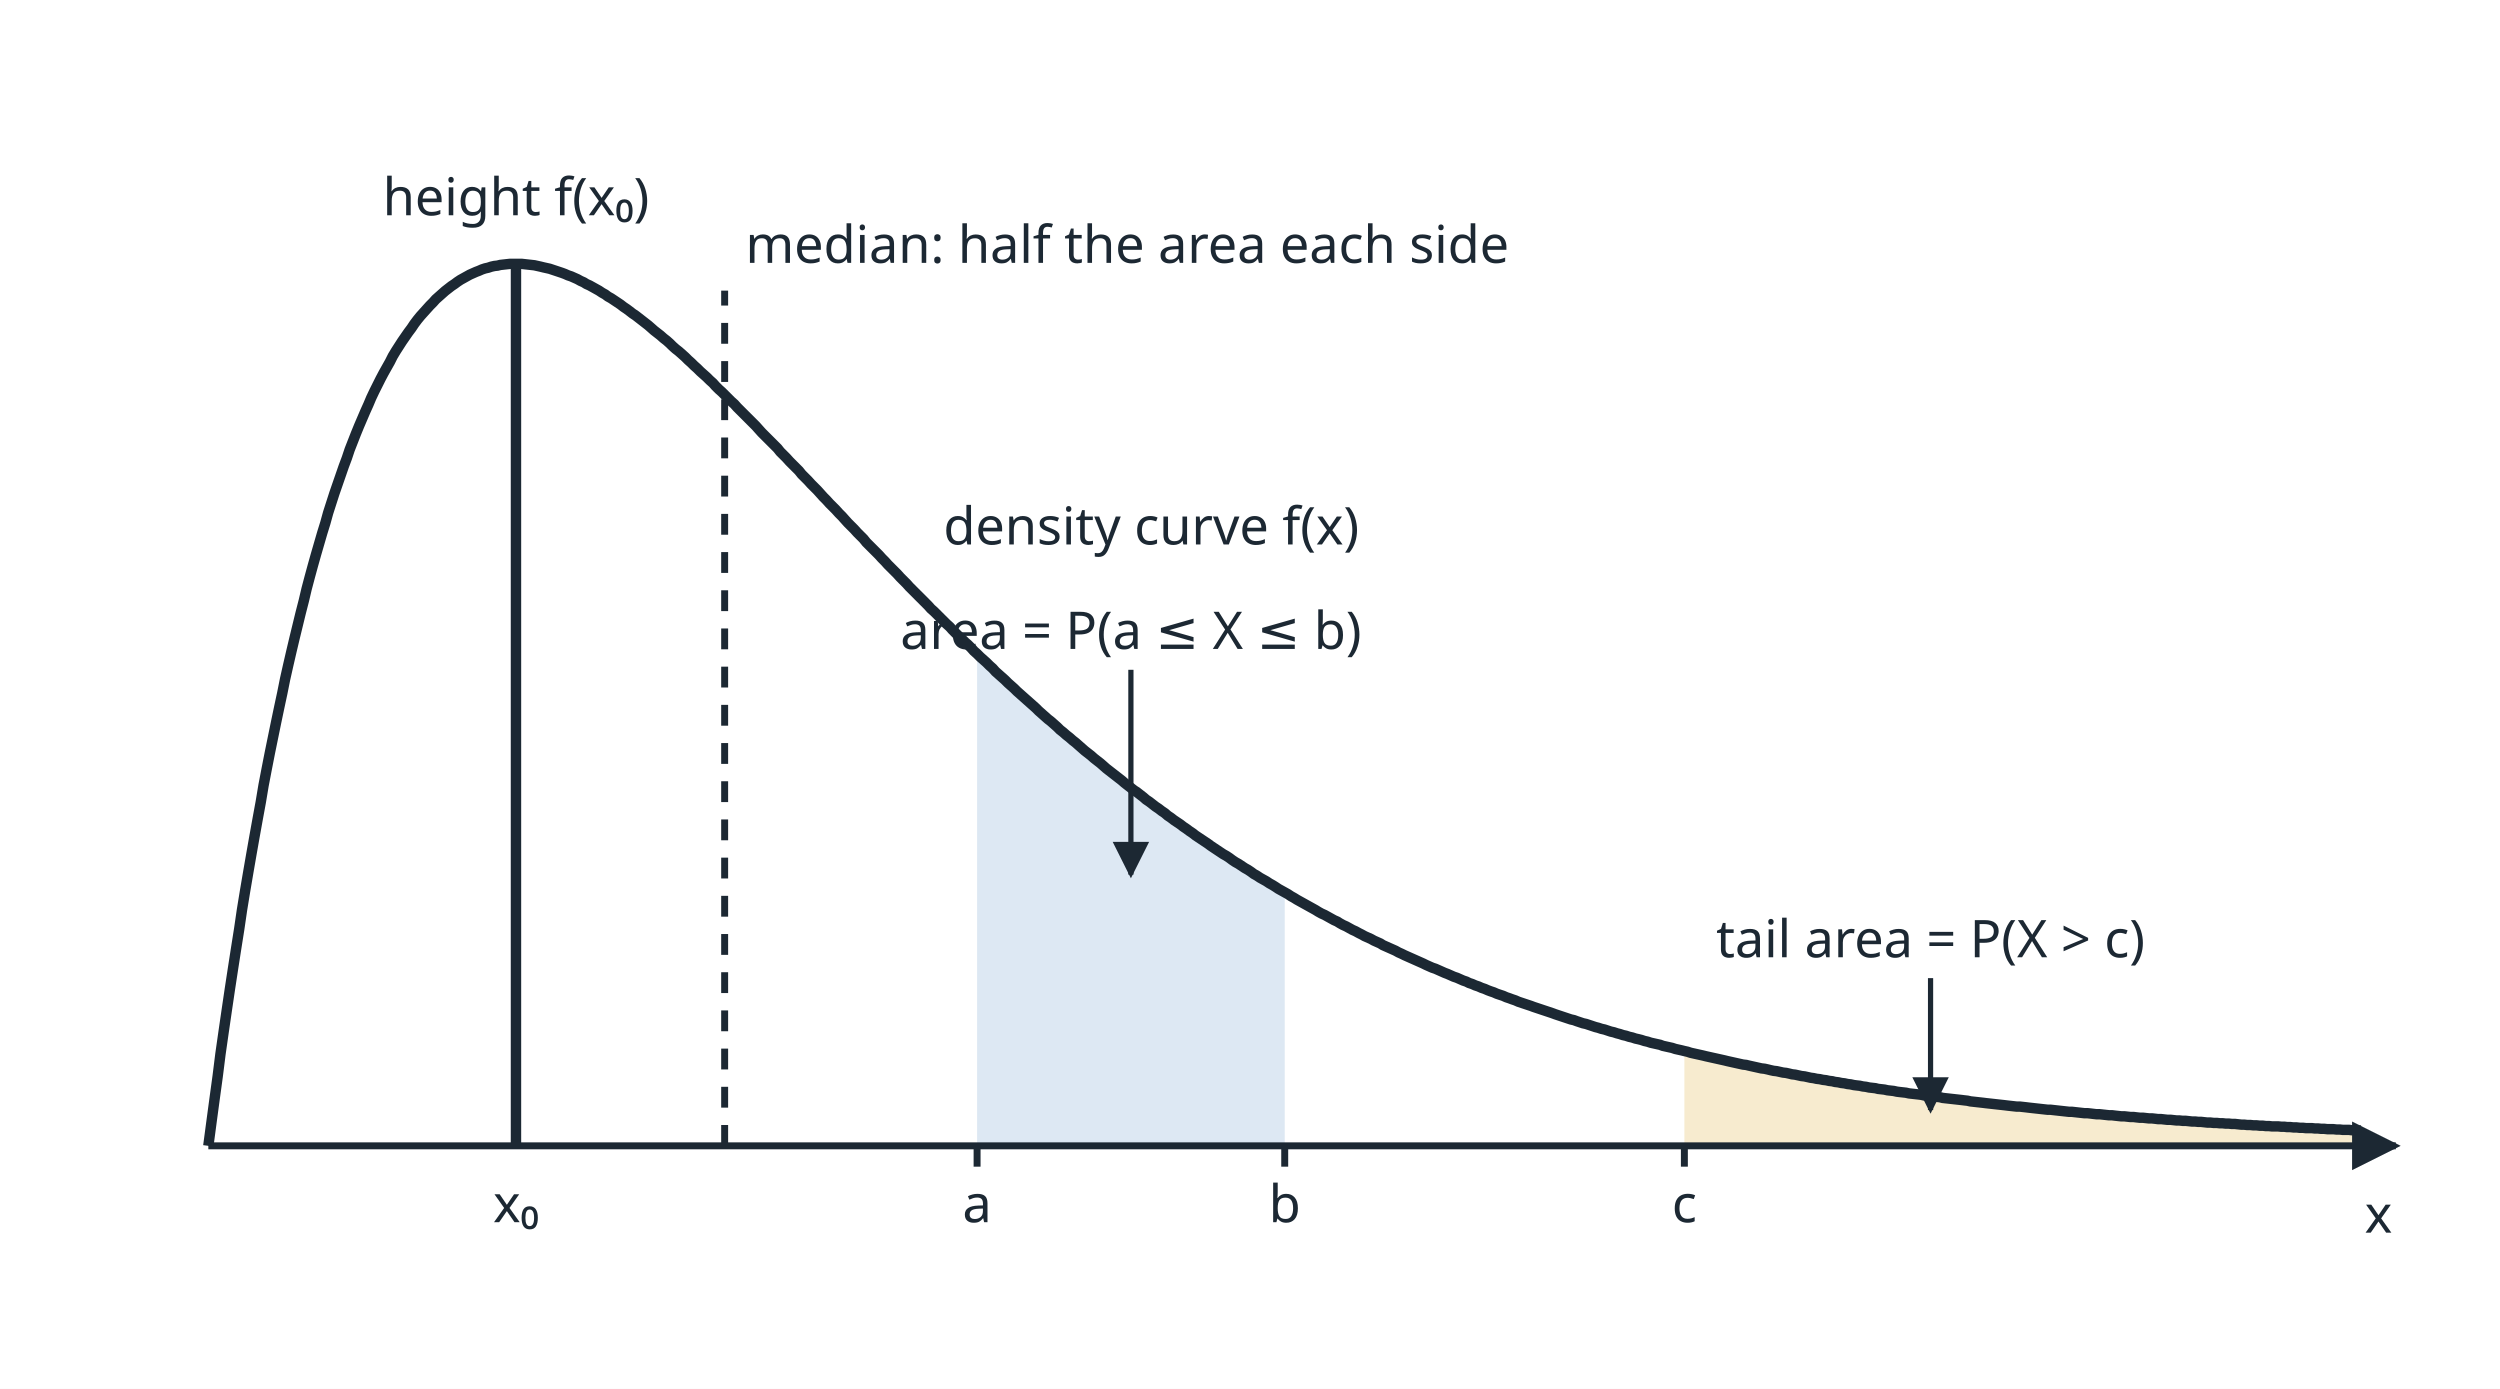
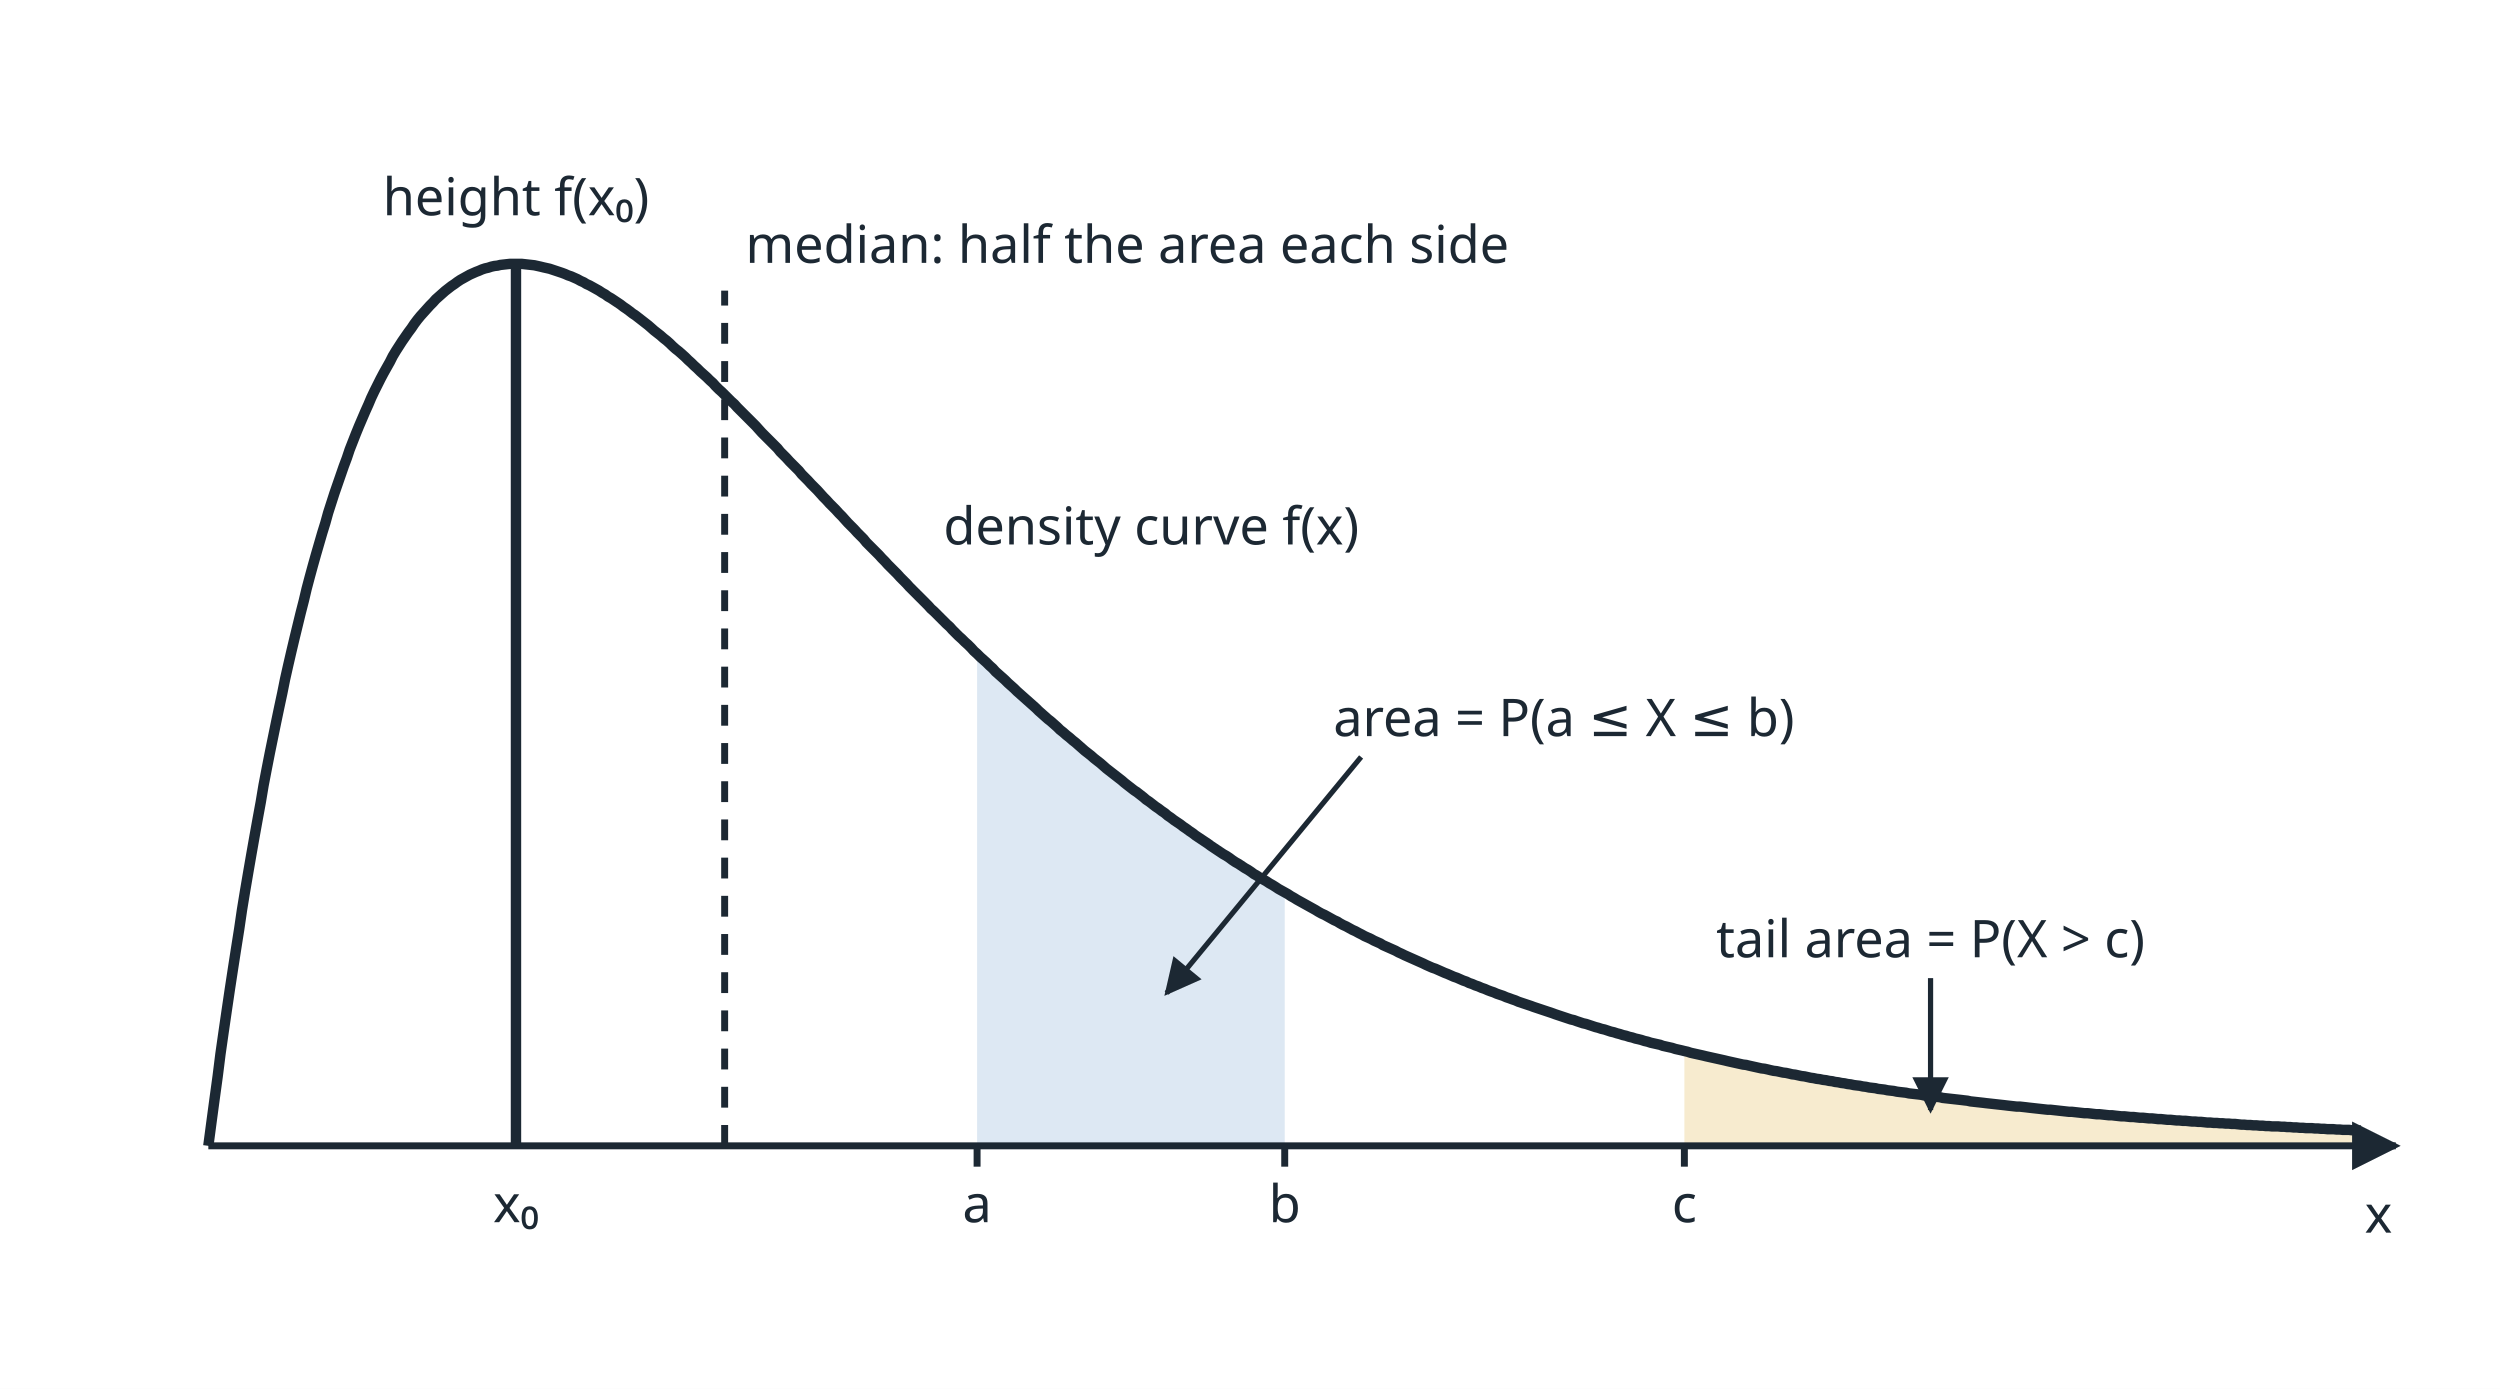
<svg xmlns="http://www.w3.org/2000/svg" viewBox="0 0 720 400" width="720" height="400" role="img">
  <defs>
    <marker id="ah" viewBox="0 0 10 10" refX="9" refY="5" markerWidth="7" markerHeight="7" orient="auto-start-reverse">
      <path d="M0 0 L10 5 L0 10 z" fill="#1c2833" />
    </marker>
  </defs>
  <rect x="0" y="0" width="720" height="400" fill="#ffffff" />
  <path d="M281.4 330.0 L281.4 188.3 L282.3 189.2 L283.2 190.0 L284.1 190.8 L285.0 191.7 L285.9 192.5 L286.7 193.4 L287.6 194.2 L288.5 195.0 L289.4 195.8 L290.3 196.7 L291.2 197.5 L292.1 198.3 L292.9 199.1 L293.8 199.9 L294.7 200.7 L295.6 201.5 L296.5 202.3 L297.4 203.1 L298.3 203.9 L299.1 204.7 L300.0 205.5 L300.9 206.3 L301.8 207.1 L302.7 207.8 L303.6 208.6 L304.5 209.4 L305.3 210.2 L306.2 210.9 L307.1 211.7 L308.0 212.4 L308.9 213.2 L309.8 213.9 L310.7 214.7 L311.5 215.4 L312.4 216.2 L313.3 216.9 L314.2 217.6 L315.1 218.4 L316.0 219.1 L316.9 219.8 L317.7 220.5 L318.6 221.3 L319.5 222.0 L320.4 222.7 L321.3 223.4 L322.2 224.1 L323.1 224.8 L323.9 225.5 L324.8 226.2 L325.7 226.9 L326.6 227.6 L327.5 228.2 L328.4 228.9 L329.3 229.6 L330.1 230.3 L331.0 230.9 L331.9 231.6 L332.8 232.3 L333.7 232.9 L334.6 233.6 L335.5 234.2 L336.3 234.9 L337.2 235.5 L338.1 236.2 L339.0 236.8 L339.9 237.4 L340.8 238.1 L341.7 238.7 L342.5 239.3 L343.4 239.9 L344.3 240.6 L345.2 241.2 L346.1 241.8 L347.0 242.4 L347.9 243.0 L348.7 243.6 L349.6 244.2 L350.5 244.8 L351.4 245.4 L352.3 246.0 L353.2 246.5 L354.1 247.1 L354.9 247.7 L355.8 248.3 L356.7 248.8 L357.6 249.4 L358.5 250.0 L359.4 250.5 L360.3 251.1 L361.1 251.7 L362.0 252.2 L362.9 252.8 L363.8 253.3 L364.7 253.8 L365.6 254.4 L366.5 254.9 L367.3 255.4 L368.2 256.0 L369.1 256.5 L370.0 257.0 L370.0 330.0 Z" fill="#dde8f3" stroke="none" />
  <path d="M485.1 330.0 L485.1 302.7 L487.1 303.2 L489.0 303.7 L491.0 304.1 L492.9 304.6 L494.9 305.0 L496.8 305.4 L498.8 305.9 L500.7 306.3 L502.7 306.7 L504.6 307.1 L506.6 307.5 L508.5 307.9 L510.5 308.3 L512.4 308.7 L514.4 309.0 L516.3 309.4 L518.3 309.8 L520.2 310.1 L522.2 310.5 L524.1 310.8 L526.1 311.2 L528.0 311.5 L530.0 311.8 L531.9 312.1 L533.9 312.5 L535.8 312.8 L537.8 313.1 L539.7 313.4 L541.7 313.7 L543.6 314.0 L545.5 314.2 L547.5 314.5 L549.4 314.8 L551.4 315.1 L553.3 315.3 L555.3 315.6 L557.2 315.9 L559.2 316.1 L561.1 316.4 L563.1 316.6 L565.0 316.9 L567.0 317.1 L568.9 317.3 L570.9 317.6 L572.8 317.8 L574.8 318.0 L576.7 318.2 L578.7 318.4 L580.6 318.6 L582.6 318.8 L584.5 319.0 L586.5 319.2 L588.4 319.4 L590.4 319.6 L592.3 319.8 L594.3 320.0 L596.2 320.2 L598.2 320.4 L600.1 320.5 L602.1 320.7 L604.0 320.9 L606.0 321.0 L607.9 321.2 L609.9 321.4 L611.8 321.5 L613.7 321.7 L615.7 321.8 L617.6 322.0 L619.6 322.1 L621.5 322.3 L623.5 322.4 L625.4 322.6 L627.4 322.7 L629.3 322.8 L631.3 323.0 L633.2 323.1 L635.2 323.2 L637.1 323.3 L639.1 323.5 L641.0 323.6 L643.0 323.7 L644.9 323.8 L646.9 323.9 L648.8 324.0 L650.8 324.2 L652.7 324.3 L654.7 324.4 L656.6 324.5 L658.6 324.6 L660.5 324.7 L662.5 324.8 L664.4 324.9 L666.4 325.0 L668.3 325.1 L670.3 325.2 L672.2 325.2 L674.2 325.3 L676.1 325.4 L678.1 325.5 L680.0 325.6 L680.0 330.0 Z" fill="#f7ebcf" stroke="none" />
  <line x1="60.0" y1="330.0" x2="690.0" y2="330.0" stroke="#1c2833" stroke-width="2" marker-end="url(#ah)" />
  <text x="685.0" y="355.0" font-family="sans-serif" font-size="15" fill="#1c2833" text-anchor="middle">x</text>
  <line x1="148.6" y1="330.0" x2="148.6" y2="76.0" stroke="#1c2833" stroke-width="3" />
  <line x1="208.7" y1="330.0" x2="208.7" y2="83.7" stroke="#1c2833" stroke-width="2" stroke-dasharray="6 5" />
  <path d="M60.0 330.0 L60.9 323.2 L61.8 316.5 L62.7 309.9 L63.5 303.5 L64.4 297.2 L65.3 291.0 L66.2 284.9 L67.1 279.0 L68.0 273.2 L68.9 267.5 L69.7 262.0 L70.6 256.5 L71.5 251.2 L72.4 246.0 L73.3 240.9 L74.2 235.9 L75.1 231.0 L75.9 226.2 L76.8 221.5 L77.7 216.9 L78.6 212.5 L79.5 208.1 L80.4 203.8 L81.3 199.6 L82.1 195.6 L83.0 191.6 L83.9 187.7 L84.8 183.9 L85.7 180.2 L86.6 176.5 L87.5 173.0 L88.3 169.6 L89.2 166.2 L90.1 162.9 L91.0 159.7 L91.9 156.6 L92.8 153.5 L93.7 150.6 L94.5 147.7 L95.4 144.9 L96.3 142.1 L97.2 139.5 L98.1 136.9 L99.0 134.3 L99.9 131.9 L100.7 129.5 L101.6 127.2 L102.5 124.9 L103.4 122.7 L104.3 120.6 L105.2 118.5 L106.1 116.5 L106.9 114.6 L107.8 112.7 L108.7 110.9 L109.6 109.1 L110.5 107.4 L111.4 105.8 L112.3 104.2 L113.1 102.6 L114.0 101.1 L114.9 99.7 L115.8 98.3 L116.7 97.0 L117.6 95.7 L118.5 94.5 L119.3 93.3 L120.2 92.1 L121.1 91.0 L122.0 90.0 L122.9 89.0 L123.8 88.0 L124.7 87.1 L125.5 86.2 L126.4 85.4 L127.3 84.6 L128.2 83.8 L129.1 83.1 L130.0 82.4 L130.9 81.8 L131.7 81.2 L132.6 80.6 L133.5 80.1 L134.4 79.6 L135.3 79.1 L136.2 78.7 L137.1 78.3 L137.9 78.0 L138.8 77.6 L139.7 77.3 L140.6 77.1 L141.5 76.8 L142.4 76.6 L143.3 76.5 L144.1 76.3 L145.0 76.2 L145.9 76.1 L146.8 76.0 L147.7 76.0 L148.6 76.0 L149.5 76.0 L150.3 76.0 L151.2 76.1 L152.1 76.2 L153.0 76.3 L153.9 76.4 L154.8 76.6 L155.7 76.8 L156.5 77.0 L157.4 77.2 L158.3 77.4 L159.2 77.7 L160.1 78.0 L161.0 78.3 L161.9 78.6 L162.7 78.9 L163.6 79.3 L164.5 79.6 L165.4 80.0 L166.3 80.4 L167.2 80.9 L168.1 81.3 L168.9 81.8 L169.8 82.2 L170.7 82.7 L171.6 83.2 L172.5 83.7 L173.4 84.3 L174.3 84.8 L175.1 85.4 L176.0 85.9 L176.9 86.5 L177.8 87.1 L178.7 87.7 L179.6 88.4 L180.5 89.0 L181.3 89.6 L182.2 90.3 L183.1 90.9 L184.0 91.6 L184.9 92.3 L185.8 93.0 L186.7 93.7 L187.5 94.4 L188.4 95.2 L189.3 95.9 L190.2 96.6 L191.1 97.4 L192.0 98.1 L192.9 98.9 L193.7 99.7 L194.6 100.5 L195.5 101.2 L196.4 102.0 L197.3 102.8 L198.2 103.7 L199.1 104.5 L199.9 105.3 L200.8 106.1 L201.7 107.0 L202.6 107.8 L203.5 108.6 L204.4 109.5 L205.3 110.3 L206.1 111.2 L207.0 112.1 L207.9 112.9 L208.8 113.8 L209.7 114.7 L210.6 115.6 L211.5 116.4 L212.3 117.3 L213.2 118.2 L214.1 119.1 L215.0 120.0 L215.9 120.9 L216.8 121.8 L217.7 122.7 L218.5 123.6 L219.4 124.6 L220.3 125.5 L221.2 126.4 L222.1 127.3 L223.0 128.2 L223.9 129.1 L224.7 130.1 L225.6 131.0 L226.5 131.9 L227.4 132.9 L228.3 133.8 L229.2 134.7 L230.1 135.6 L230.9 136.6 L231.8 137.5 L232.7 138.4 L233.6 139.4 L234.5 140.3 L235.4 141.2 L236.3 142.2 L237.1 143.1 L238.0 144.0 L238.9 145.0 L239.8 145.9 L240.7 146.8 L241.6 147.8 L242.5 148.7 L243.3 149.6 L244.2 150.6 L245.1 151.5 L246.0 152.4 L246.9 153.4 L247.8 154.3 L248.7 155.2 L249.5 156.2 L250.4 157.1 L251.3 158.0 L252.2 158.9 L253.1 159.8 L254.0 160.8 L254.9 161.7 L255.7 162.6 L256.6 163.5 L257.5 164.4 L258.4 165.3 L259.3 166.3 L260.2 167.2 L261.1 168.1 L261.9 169.0 L262.8 169.9 L263.7 170.8 L264.6 171.7 L265.5 172.6 L266.4 173.5 L267.3 174.4 L268.1 175.3 L269.0 176.1 L269.9 177.0 L270.8 177.9 L271.7 178.8 L272.6 179.7 L273.5 180.5 L274.3 181.4 L275.2 182.3 L276.1 183.2 L277.0 184.0 L277.9 184.9 L278.8 185.7 L279.7 186.6 L280.5 187.5 L281.4 188.3 L282.3 189.2 L283.2 190.0 L284.1 190.8 L285.0 191.7 L285.9 192.5 L286.7 193.4 L287.6 194.2 L288.5 195.0 L289.4 195.8 L290.3 196.7 L291.2 197.5 L292.1 198.3 L292.9 199.1 L293.8 199.9 L294.7 200.7 L295.6 201.5 L296.5 202.3 L297.4 203.1 L298.3 203.9 L299.1 204.7 L300.0 205.5 L300.9 206.3 L301.8 207.1 L302.7 207.8 L303.6 208.6 L304.5 209.4 L305.3 210.2 L306.2 210.9 L307.1 211.7 L308.0 212.4 L308.9 213.2 L309.8 213.9 L310.7 214.7 L311.5 215.4 L312.4 216.2 L313.3 216.9 L314.2 217.6 L315.1 218.4 L316.0 219.1 L316.9 219.8 L317.7 220.5 L318.6 221.3 L319.5 222.0 L320.4 222.7 L321.3 223.4 L322.2 224.1 L323.1 224.8 L323.9 225.5 L324.8 226.2 L325.7 226.9 L326.6 227.6 L327.5 228.2 L328.4 228.9 L329.3 229.6 L330.1 230.3 L331.0 230.9 L331.9 231.6 L332.8 232.3 L333.7 232.9 L334.6 233.6 L335.5 234.2 L336.3 234.9 L337.2 235.5 L338.1 236.2 L339.0 236.8 L339.9 237.4 L340.8 238.1 L341.7 238.7 L342.5 239.3 L343.4 239.9 L344.3 240.6 L345.2 241.2 L346.1 241.8 L347.0 242.4 L347.9 243.0 L348.7 243.6 L349.6 244.2 L350.5 244.8 L351.4 245.4 L352.3 246.0 L353.2 246.5 L354.1 247.1 L354.9 247.7 L355.8 248.3 L356.7 248.8 L357.6 249.4 L358.5 250.0 L359.4 250.5 L360.3 251.1 L361.1 251.7 L362.0 252.2 L362.9 252.8 L363.8 253.3 L364.7 253.8 L365.6 254.4 L366.5 254.9 L367.3 255.4 L368.2 256.0 L369.1 256.5 L370.0 257.0 L370.9 257.5 L371.8 258.1 L372.7 258.6 L373.5 259.1 L374.4 259.6 L375.3 260.1 L376.2 260.6 L377.1 261.1 L378.0 261.6 L378.9 262.1 L379.7 262.6 L380.6 263.1 L381.5 263.5 L382.4 264.0 L383.3 264.5 L384.2 265.0 L385.1 265.4 L385.9 265.9 L386.8 266.4 L387.7 266.8 L388.6 267.3 L389.5 267.8 L390.4 268.2 L391.3 268.7 L392.1 269.1 L393.0 269.6 L393.9 270.0 L394.8 270.4 L395.7 270.9 L396.6 271.3 L397.5 271.7 L398.3 272.2 L399.2 272.6 L400.1 273.0 L401.0 273.4 L401.9 273.8 L402.8 274.3 L403.7 274.7 L404.5 275.1 L405.4 275.5 L406.3 275.9 L407.2 276.3 L408.1 276.7 L409.0 277.1 L409.9 277.5 L410.7 277.9 L411.6 278.3 L412.5 278.7 L413.4 279.0 L414.3 279.4 L415.2 279.8 L416.1 280.2 L416.9 280.5 L417.8 280.9 L418.7 281.3 L419.6 281.6 L420.5 282.0 L421.4 282.4 L422.3 282.7 L423.1 283.1 L424.0 283.4 L424.9 283.8 L425.8 284.1 L426.7 284.5 L427.6 284.8 L428.5 285.2 L429.3 285.5 L430.2 285.8 L431.1 286.2 L432.0 286.5 L432.9 286.8 L433.8 287.2 L434.7 287.5 L435.5 287.8 L436.4 288.1 L437.3 288.5 L438.2 288.8 L439.1 289.1 L440.0 289.4 L440.9 289.7 L441.7 290.0 L442.6 290.3 L443.5 290.6 L444.4 290.9 L445.3 291.2 L446.2 291.5 L447.1 291.8 L447.9 292.1 L448.8 292.4 L449.7 292.7 L450.6 293.0 L451.5 293.3 L452.4 293.6 L453.3 293.8 L454.1 294.1 L455.0 294.4 L455.9 294.7 L456.8 294.9 L457.7 295.2 L458.6 295.5 L459.5 295.8 L460.3 296.0 L461.2 296.3 L462.1 296.5 L463.0 296.8 L463.9 297.1 L464.8 297.3 L465.7 297.6 L466.5 297.8 L467.4 298.1 L468.3 298.3 L469.2 298.6 L470.1 298.8 L471.0 299.1 L471.9 299.3 L472.7 299.5 L473.6 299.8 L474.5 300.0 L475.4 300.3 L476.3 300.5 L477.2 300.7 L478.1 300.9 L478.9 301.2 L479.8 301.4 L480.7 301.6 L481.6 301.8 L482.5 302.1 L483.4 302.3 L484.3 302.5 L485.1 302.7 L486.0 302.9 L486.9 303.2 L487.8 303.4 L488.7 303.6 L489.6 303.8 L490.5 304.0 L491.3 304.2 L492.2 304.4 L493.1 304.6 L494.0 304.8 L494.9 305.0 L495.8 305.2 L496.7 305.4 L497.5 305.6 L498.4 305.8 L499.3 306.0 L500.2 306.2 L501.1 306.4 L502.0 306.6 L502.9 306.7 L503.7 306.9 L504.6 307.1 L505.5 307.3 L506.4 307.5 L507.3 307.7 L508.2 307.8 L509.1 308.0 L509.9 308.2 L510.8 308.4 L511.7 308.5 L512.6 308.7 L513.5 308.9 L514.4 309.0 L515.3 309.2 L516.1 309.4 L517.0 309.5 L517.9 309.7 L518.8 309.9 L519.7 310.0 L520.6 310.2 L521.5 310.4 L522.3 310.5 L523.2 310.7 L524.1 310.8 L525.0 311.0 L525.9 311.1 L526.8 311.3 L527.7 311.4 L528.5 311.6 L529.4 311.7 L530.3 311.9 L531.2 312.0 L532.1 312.2 L533.0 312.3 L533.9 312.5 L534.7 312.6 L535.6 312.7 L536.5 312.9 L537.4 313.0 L538.3 313.2 L539.2 313.3 L540.1 313.4 L540.9 313.6 L541.8 313.7 L542.7 313.8 L543.6 314.0 L544.5 314.1 L545.4 314.2 L546.3 314.4 L547.1 314.5 L548.0 314.6 L548.9 314.7 L549.8 314.9 L550.7 315.0 L551.6 315.1 L552.5 315.2 L553.3 315.3 L554.2 315.5 L555.1 315.6 L556.0 315.7 L556.9 315.8 L557.8 315.9 L558.7 316.0 L559.5 316.2 L560.4 316.3 L561.3 316.4 L562.2 316.5 L563.1 316.6 L564.0 316.7 L564.9 316.8 L565.7 316.9 L566.6 317.0 L567.5 317.2 L568.4 317.3 L569.3 317.4 L570.2 317.5 L571.1 317.6 L571.9 317.7 L572.8 317.8 L573.7 317.9 L574.6 318.0 L575.5 318.1 L576.4 318.2 L577.3 318.3 L578.1 318.4 L579.0 318.5 L579.9 318.6 L580.8 318.7 L581.7 318.7 L582.6 318.8 L583.5 318.9 L584.3 319.0 L585.2 319.1 L586.1 319.2 L587.0 319.3 L587.9 319.4 L588.8 319.5 L589.7 319.6 L590.5 319.6 L591.4 319.7 L592.3 319.8 L593.2 319.9 L594.1 320.0 L595.0 320.1 L595.9 320.2 L596.7 320.2 L597.6 320.3 L598.5 320.4 L599.4 320.5 L600.3 320.6 L601.2 320.6 L602.1 320.7 L602.9 320.8 L603.8 320.9 L604.7 320.9 L605.6 321.0 L606.5 321.1 L607.4 321.2 L608.3 321.2 L609.1 321.3 L610.0 321.4 L610.9 321.5 L611.8 321.5 L612.7 321.6 L613.6 321.7 L614.5 321.7 L615.3 321.8 L616.2 321.9 L617.1 321.9 L618.0 322.0 L618.9 322.1 L619.8 322.1 L620.7 322.2 L621.5 322.3 L622.4 322.3 L623.3 322.4 L624.2 322.5 L625.1 322.5 L626.0 322.6 L626.9 322.7 L627.7 322.7 L628.6 322.8 L629.5 322.8 L630.4 322.9 L631.3 323.0 L632.2 323.0 L633.1 323.1 L633.9 323.1 L634.8 323.2 L635.7 323.3 L636.6 323.3 L637.5 323.4 L638.4 323.4 L639.3 323.5 L640.1 323.5 L641.0 323.6 L641.9 323.6 L642.8 323.7 L643.7 323.7 L644.6 323.8 L645.5 323.9 L646.3 323.9 L647.2 324.0 L648.1 324.0 L649.0 324.1 L649.9 324.1 L650.8 324.2 L651.7 324.2 L652.5 324.3 L653.4 324.3 L654.3 324.4 L655.2 324.4 L656.1 324.4 L657.0 324.5 L657.9 324.5 L658.7 324.6 L659.6 324.6 L660.5 324.7 L661.4 324.7 L662.3 324.8 L663.2 324.8 L664.1 324.9 L664.9 324.9 L665.8 324.9 L666.7 325.0 L667.6 325.0 L668.5 325.1 L669.4 325.1 L670.3 325.2 L671.1 325.2 L672.0 325.2 L672.9 325.3 L673.8 325.3 L674.7 325.4 L675.6 325.4 L676.5 325.4 L677.3 325.5 L678.2 325.5 L679.1 325.6 L680.0 325.6" fill="none" stroke="#1c2833" stroke-width="3" />
  <text x="281.4" y="352.0" font-family="sans-serif" font-size="15" fill="#1c2833" text-anchor="middle">a</text>
  <text x="370.0" y="352.0" font-family="sans-serif" font-size="15" fill="#1c2833" text-anchor="middle">b</text>
  <text x="485.1" y="352.0" font-family="sans-serif" font-size="15" fill="#1c2833" text-anchor="middle">c</text>
  <line x1="281.4" y1="330.0" x2="281.4" y2="336.0" stroke="#1c2833" stroke-width="2" />
  <line x1="370.0" y1="330.0" x2="370.0" y2="336.0" stroke="#1c2833" stroke-width="2" />
  <line x1="485.1" y1="330.0" x2="485.1" y2="336.0" stroke="#1c2833" stroke-width="2" />
  <text x="148.6" y="62.0" font-family="sans-serif" font-size="15" fill="#1c2833" text-anchor="middle">height f(x₀)</text>
  <text x="148.6" y="352.0" font-family="sans-serif" font-size="15" fill="#1c2833" text-anchor="middle">x₀</text>
  <text x="214.7" y="75.7" font-family="sans-serif" font-size="15" fill="#1c2833" text-anchor="start">median: half the area each side</text>
-   <text x="325.7" y="186.9" font-family="sans-serif" font-size="15" fill="#1c2833" text-anchor="middle">area = P(a ≤ X ≤ b)</text>
-   <line x1="325.7" y1="192.9" x2="325.7" y2="251.9" stroke="#1c2833" stroke-width="1.5" marker-end="url(#ah)" />
+   <text x="384.0" y="212.0" font-family="sans-serif" font-size="15" fill="#1c2833" text-anchor="start">area = P(a ≤ X ≤ b)</text>
+   <line x1="392.0" y1="218.0" x2="336.0" y2="286.0" stroke="#1c2833" stroke-width="1.5" marker-end="url(#ah)" />
  <text x="556.0" y="275.7" font-family="sans-serif" font-size="15" fill="#1c2833" text-anchor="middle">tail area = P(X &gt; c)</text>
  <line x1="556.0" y1="281.7" x2="556.0" y2="319.7" stroke="#1c2833" stroke-width="1.5" marker-end="url(#ah)" />
  <text x="271.7" y="156.8" font-family="sans-serif" font-size="15" fill="#1c2833" text-anchor="start">density curve f(x)</text>
</svg>
